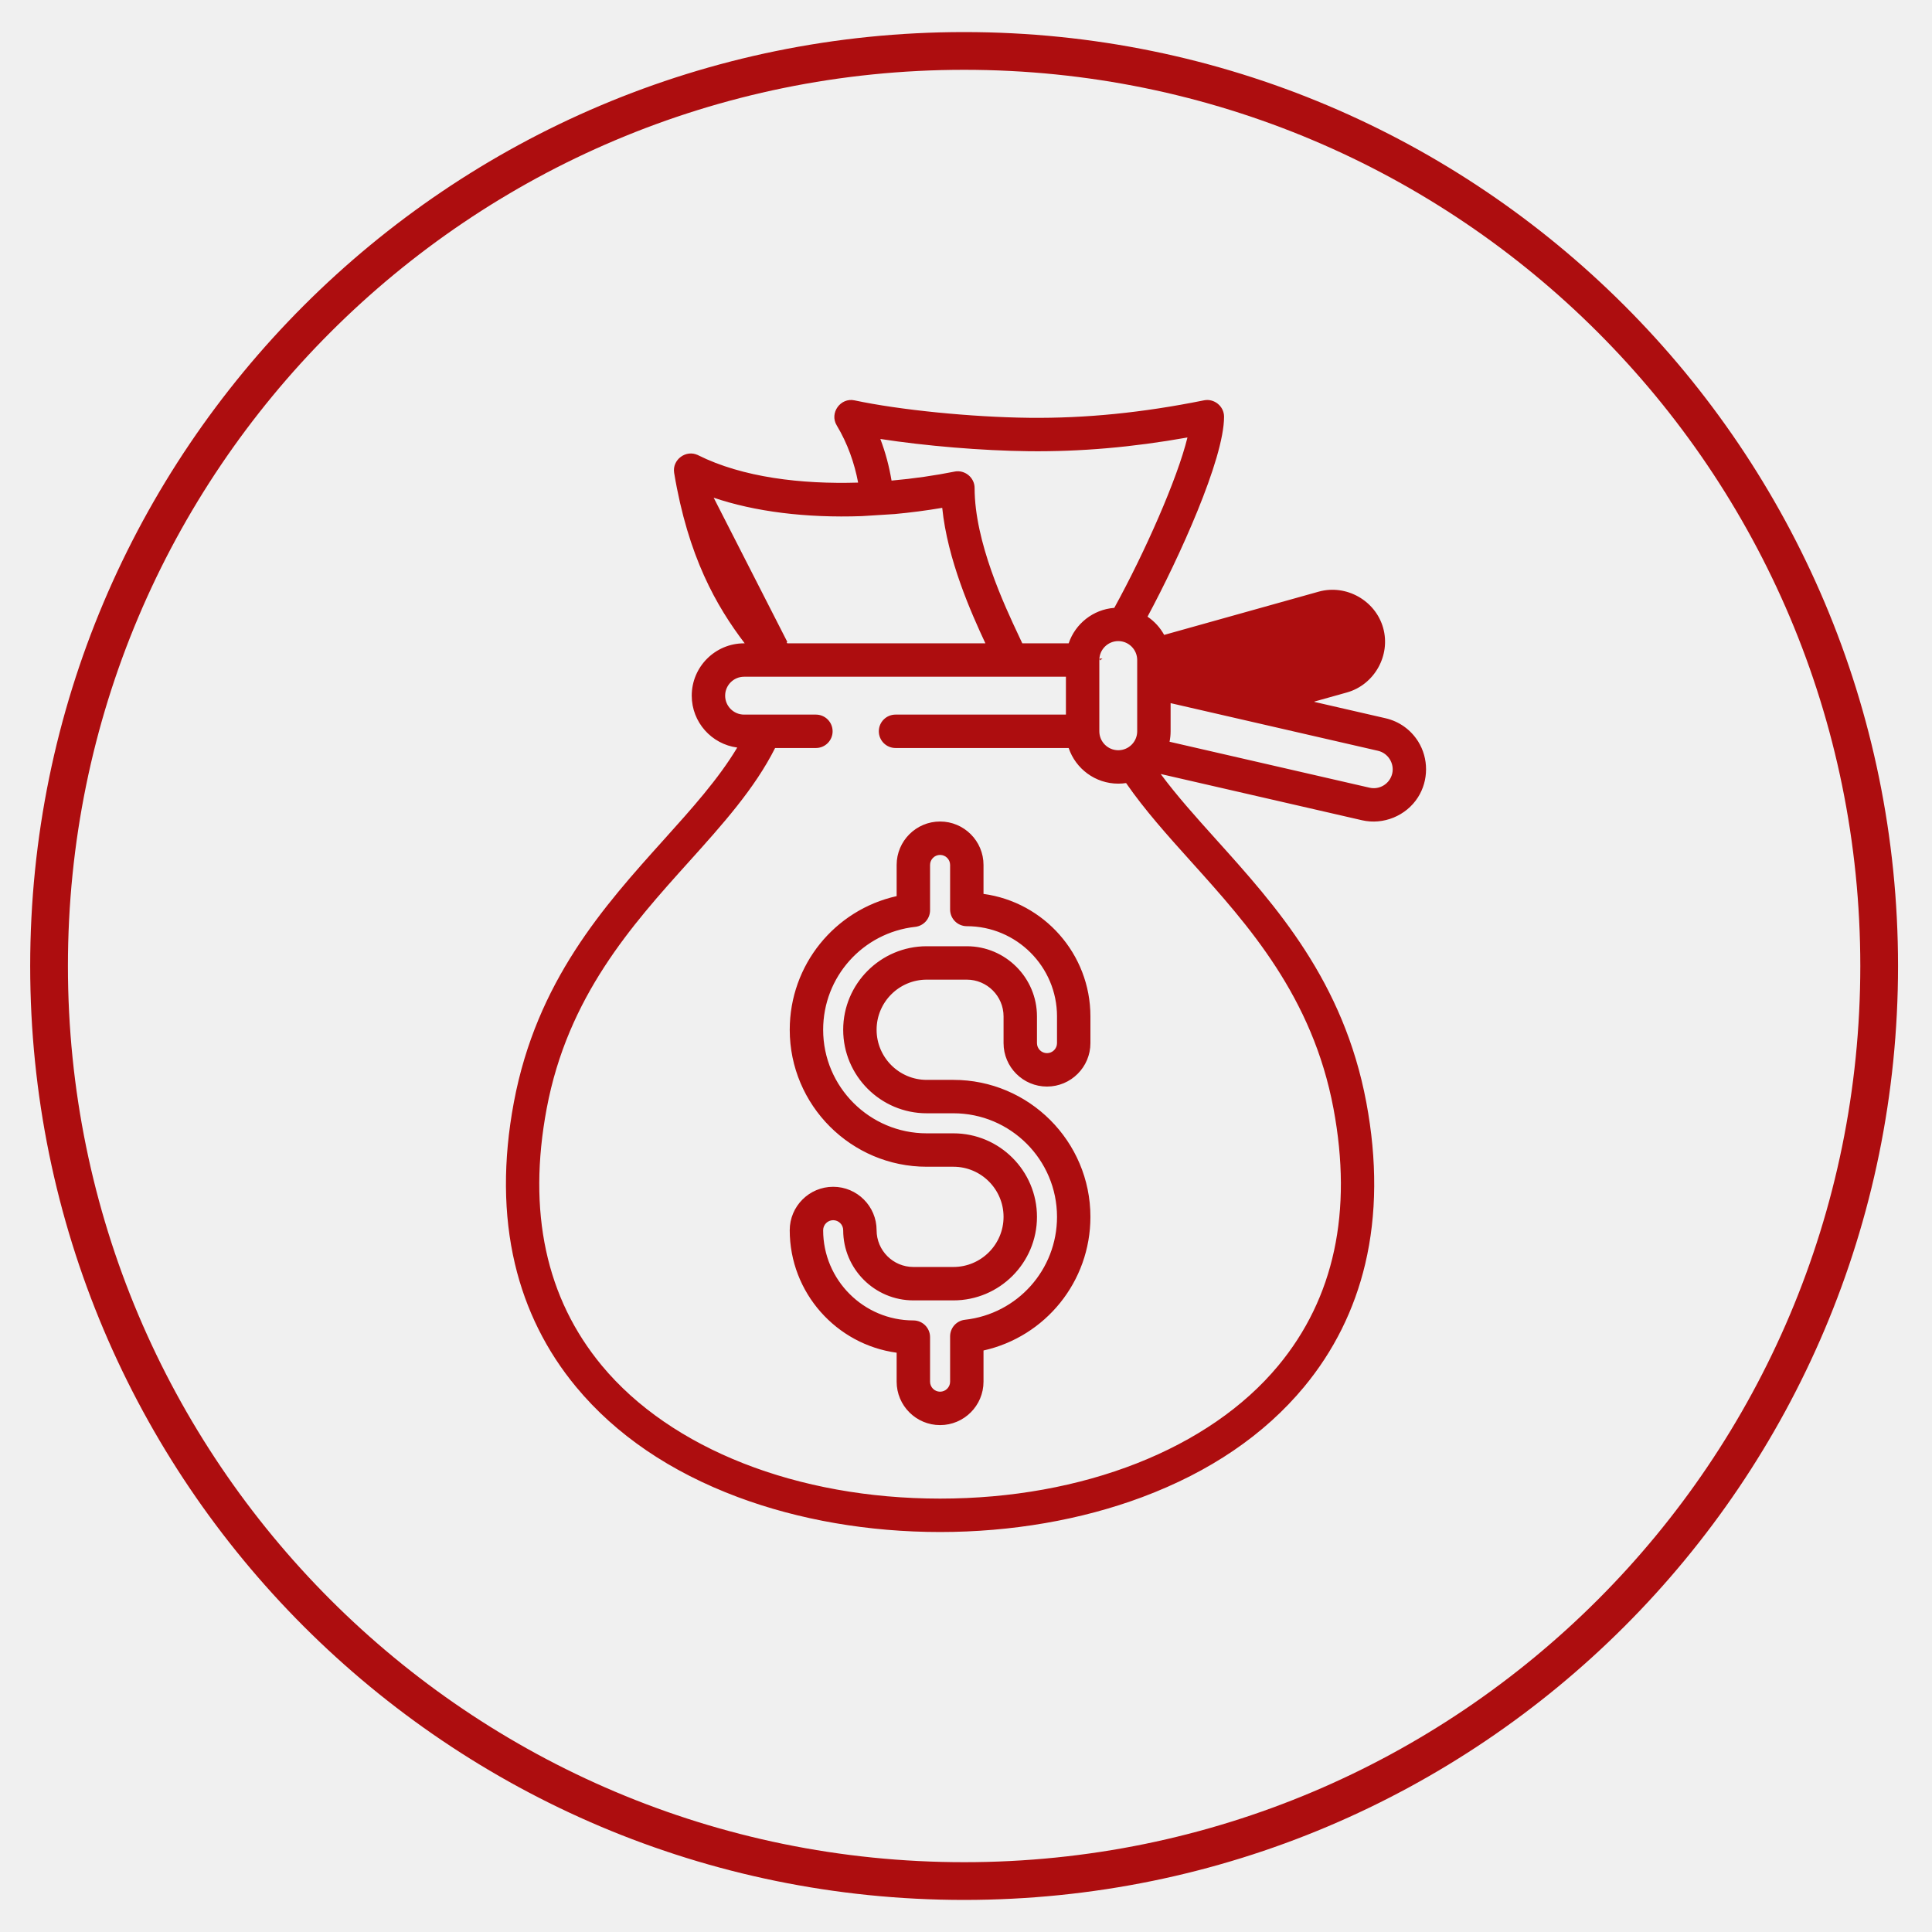
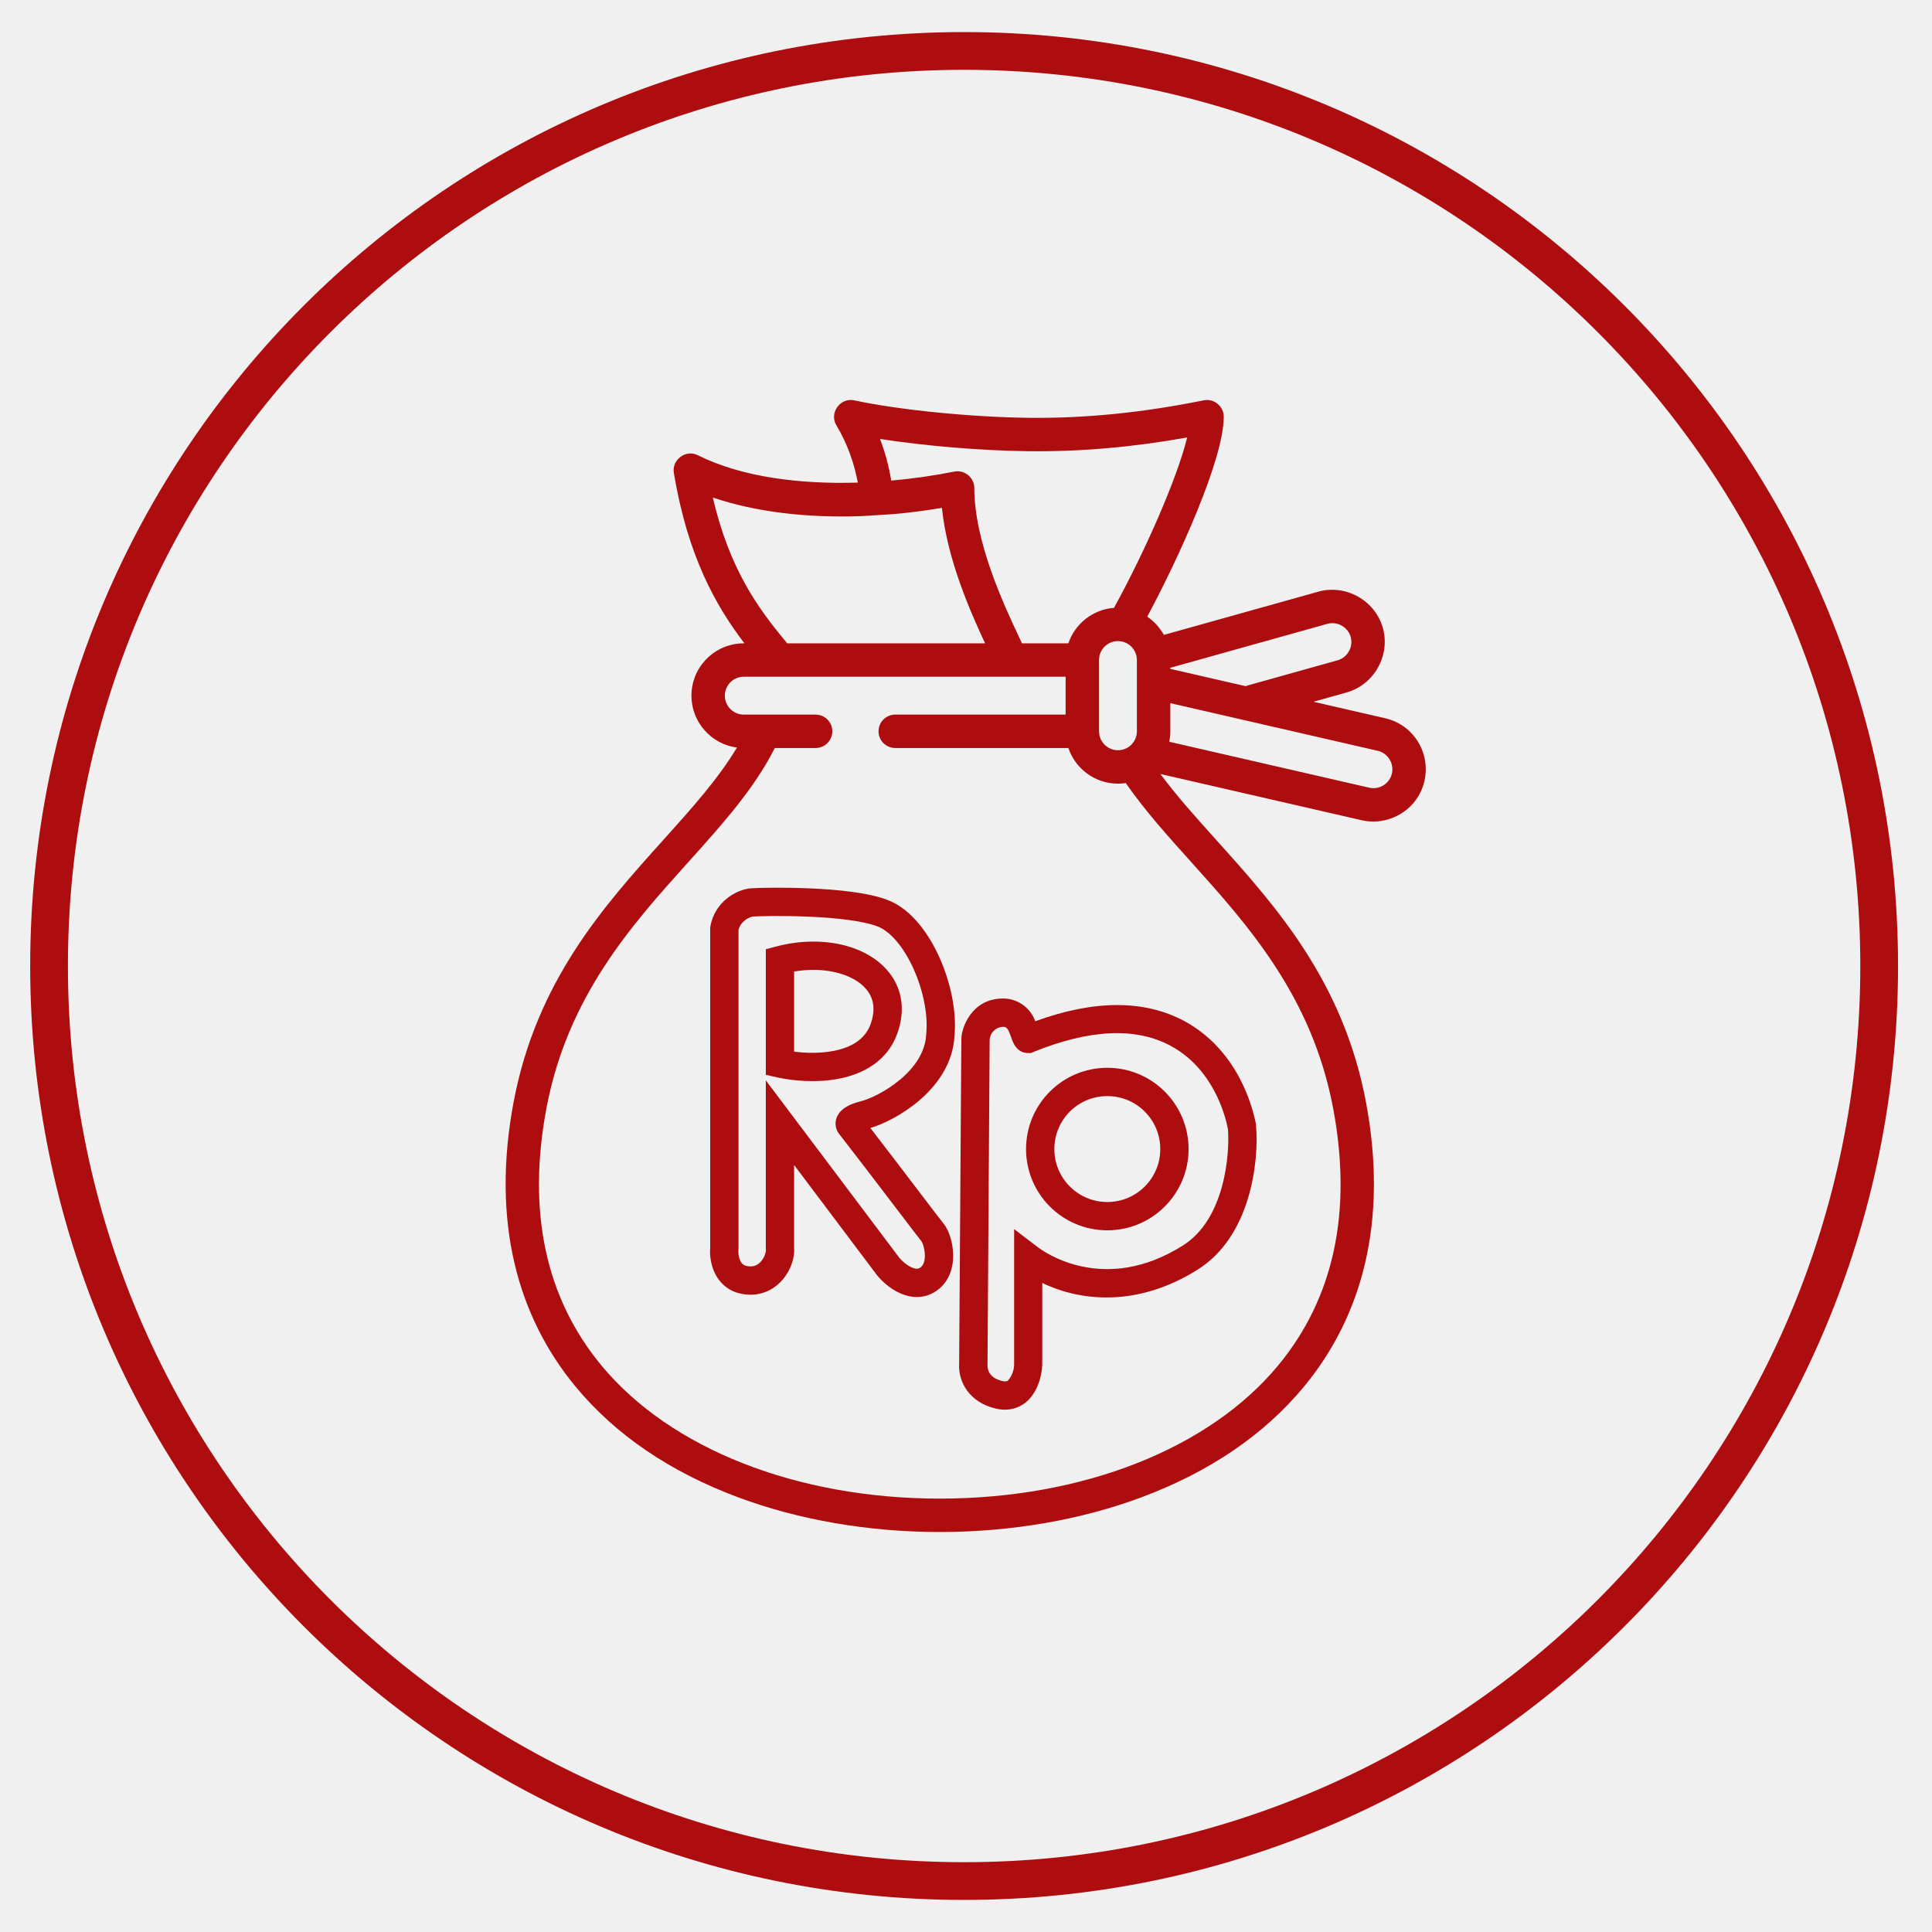
<svg xmlns="http://www.w3.org/2000/svg" width="1024" height="1024" viewBox="0 0 1024 1024" fill="none">
  <circle cx="511" cy="512" r="485" stroke="#AD0D0F" stroke-width="20" />
-   <g clip-path="url(#clip0)">
-     <path d="M583.12 349.558C583.12 349.558 583.119 349.56 583.118 349.562C583.119 349.559 583.12 349.558 583.12 349.558Z" fill="white" stroke="#AD0D0F" />
-     <mask id="path-3-inside-1" fill="white">
-       <path d="M413.265 349.831H413.966C413.81 348.459 413.265 349.831 413.265 349.831Z" />
-     </mask>
-     <path d="M413.265 349.831H413.966C413.81 348.459 413.265 349.831 413.265 349.831Z" fill="white" />
-     <path d="M413.265 349.831L412.336 349.461L411.792 350.831H413.265V349.831ZM413.966 349.831V350.831H415.086L414.96 349.718L413.966 349.831ZM413.265 350.831H413.966V348.831H413.265V350.831ZM414.96 349.718C414.936 349.512 414.901 349.313 414.844 349.134C414.794 348.978 414.691 348.712 414.451 348.502C414.137 348.224 413.721 348.157 413.355 348.281C413.076 348.375 412.897 348.556 412.817 348.644C412.642 348.837 412.519 349.07 412.458 349.191C412.422 349.263 412.393 349.327 412.372 349.374C412.362 349.398 412.354 349.417 412.348 349.432C412.345 349.44 412.342 349.446 412.34 349.451C412.339 349.453 412.338 349.455 412.338 349.457C412.337 349.458 412.337 349.459 412.337 349.459C412.336 349.46 412.336 349.46 412.336 349.46C412.336 349.46 412.336 349.461 412.336 349.461C412.336 349.461 412.336 349.461 413.265 349.831C414.194 350.2 414.194 350.2 414.194 350.2C414.194 350.2 414.194 350.201 414.194 350.201C414.194 350.201 414.194 350.201 414.194 350.201C414.194 350.202 414.194 350.202 414.194 350.202C414.193 350.203 414.193 350.203 414.193 350.203C414.193 350.202 414.194 350.201 414.195 350.199C414.197 350.194 414.2 350.186 414.205 350.175C414.215 350.152 414.23 350.119 414.247 350.085C414.265 350.049 414.282 350.018 414.297 349.994C414.314 349.966 414.315 349.969 414.297 349.989C414.287 350 414.262 350.026 414.221 350.058C414.181 350.088 414.106 350.138 413.996 350.175C413.881 350.214 413.724 350.239 413.546 350.205C413.367 350.171 413.227 350.088 413.13 350.003C413.039 349.923 412.99 349.844 412.968 349.805C412.956 349.783 412.948 349.766 412.944 349.756C412.942 349.751 412.94 349.747 412.94 349.744C412.939 349.741 412.938 349.74 412.938 349.74C412.938 349.74 412.938 349.741 412.939 349.743C412.94 349.746 412.941 349.749 412.942 349.754C412.944 349.763 412.947 349.776 412.95 349.793C412.957 349.829 412.965 349.878 412.972 349.944L414.96 349.718Z" fill="#AD0D0F" mask="url(#path-3-inside-1)" />
-     <path d="M619.945 353.566L620.31 353.464L703.554 330.166C709.092 328.613 714.993 331.945 716.539 337.471L716.057 337.606L716.539 337.471C718.087 343.009 714.762 348.908 709.233 350.454L661.66 363.769L619.945 353.566ZM619.945 353.566V353.945M619.945 353.566V353.945M619.945 353.945V354.511V354.909L620.333 354.999L660.295 364.18L660.455 364.217M619.945 353.945L660.455 364.217M660.455 364.217L660.606 364.152M660.455 364.217L660.606 364.152M660.606 364.152C660.952 364.002 661.3 363.87 661.66 363.769L660.606 364.152ZM696.175 371.459L696.198 372.428L734.234 381.168C741.325 382.797 747.356 387.09 751.22 393.258L751.644 392.992L751.22 393.258C756.748 402.08 756.715 413.585 751.103 422.368C744.97 431.962 733.134 436.82 722.033 434.269L615.3 409.747L613.979 409.443L614.786 410.532C623.362 422.095 633.588 433.483 644.316 445.406C675.926 480.536 711.66 520.259 723.686 584.395C729.443 615.097 729.247 643.809 723.117 669.737C717.395 693.942 706.497 715.847 690.728 734.849C669.793 760.074 641.02 779.661 605.189 793.056C572.913 805.122 535.937 811.502 498.261 811.502C460.586 811.502 423.611 805.122 391.334 793.056C355.503 779.661 326.73 760.075 305.795 734.849C290.026 715.847 279.128 693.941 273.405 669.737L272.919 669.852L273.405 669.737C267.275 643.809 267.08 615.098 272.837 584.395C284.863 520.258 320.598 480.535 352.208 445.405C367.064 428.895 381.247 413.116 391.183 396.475L391.573 395.822L390.818 395.723C377.474 393.972 367.135 382.534 367.135 368.72C367.135 353.7 379.357 341.478 394.377 341.478H394.71H395.719L395.108 340.676C380.142 321.013 365.21 294.987 357.805 250.561C356.709 243.97 363.793 238.721 369.782 241.715L370.005 241.268L369.782 241.715C393.481 253.566 424.748 257.208 454.841 256.286L455.426 256.268L455.317 255.693C453.342 245.278 449.748 234.937 443.878 225.153C440.199 219.02 445.808 211.196 452.786 212.685C476.773 217.803 514.923 221.609 545.574 221.946C575.408 222.271 605.742 219.237 638.27 212.666C643.361 211.64 648.277 215.665 648.277 220.855C648.277 226.427 646.797 233.886 644.297 242.452C641.799 251.009 638.293 260.635 634.266 270.53C626.211 290.32 616.078 311.156 607.776 326.607L607.562 327.004L607.936 327.257C611.522 329.683 614.5 332.944 616.593 336.753L616.784 337.101L617.166 336.994L699.052 314.076C713.366 310.073 728.63 318.682 732.629 332.967C736.634 347.279 728.022 362.545 713.737 366.543L696.175 371.459ZM629.866 231.991L630.049 231.245L629.293 231.38C600.178 236.568 572.618 238.949 545.39 238.652C520.377 238.377 490.435 235.844 466.669 232.165L465.817 232.034L466.126 232.838C468.902 240.081 470.812 247.448 472.043 254.806L472.12 255.262L472.581 255.222C484.394 254.175 495.747 252.505 506.068 250.44L505.971 249.953L506.068 250.44C511.156 249.421 516.06 253.447 516.06 258.631C516.06 273.014 520.035 288.632 524.948 302.654C529.859 316.674 535.72 329.134 539.521 337.213L539.527 337.226C540.212 338.682 540.827 339.993 541.382 341.188L541.516 341.477H541.835H566.417H566.776L566.89 341.137C570.318 330.991 579.564 323.51 590.638 322.675L590.908 322.655L591.039 322.418C607.322 292.804 624.507 253.902 629.866 231.991ZM378.112 263.214L377.259 262.923L416.654 340.071L416.269 340.39C416.269 340.39 416.269 340.391 416.27 340.391C416.493 340.661 416.694 340.948 416.884 341.246L417.032 341.477H417.306H444.7H463.325H522.279H523.065L522.732 340.766C515.128 324.491 502.651 296.414 499.899 269.117L499.846 268.585L499.318 268.674C490.873 270.102 482.491 271.194 474.229 271.952C474.226 271.952 474.224 271.952 474.222 271.953L456.702 273.059C456.7 273.06 456.697 273.06 456.695 273.06C427.336 274.091 400.174 270.744 378.112 263.214ZM410.824 395.961H410.516L410.378 396.236C399.534 417.76 382.607 436.598 364.629 456.579L364.611 456.598C334.567 489.985 300.423 527.928 289.258 587.472C278.987 642.256 288.855 688.272 318.653 724.176C355.379 768.428 422.543 794.791 498.263 794.791C573.982 794.791 641.145 768.427 677.871 724.175C707.669 688.271 717.538 642.255 707.266 587.47C696.099 527.926 661.955 489.983 631.91 456.595L631.895 456.579C619.141 442.406 607.119 429.016 597.259 414.753L597.082 414.497L596.774 414.543C595.443 414.742 594.085 414.848 592.701 414.848C580.721 414.848 570.527 407.07 566.889 396.3L566.774 395.96H566.415H474.649C470.035 395.96 466.296 392.219 466.296 387.606C466.296 382.993 470.034 379.253 474.649 379.253H564.959H565.459V378.753V358.684V358.184H564.959H394.376C388.566 358.184 383.841 362.909 383.841 368.719C383.841 374.529 388.566 379.254 394.376 379.254H432.448C437.062 379.254 440.801 382.993 440.801 387.607C440.801 392.22 437.063 395.961 432.448 395.961H410.824ZM619.398 393.043L619.301 393.52L619.776 393.63L725.774 417.984C731.444 419.286 737.098 415.737 738.4 410.075C739.686 404.473 736.088 398.736 730.491 397.449L620.556 372.19L619.944 372.05V372.678V387.605C619.944 389.467 619.755 391.286 619.398 393.043ZM603.237 387.606V349.83C603.237 344.021 598.512 339.295 592.702 339.295C586.892 339.295 582.167 344.02 582.167 349.83V387.606C582.167 393.416 586.892 398.141 592.702 398.141C598.512 398.141 603.237 393.415 603.237 387.606Z" fill="#AD0D0F" stroke="#AD0D0F" />
-     <path d="M520.782 473.791V474.227L521.215 474.286C552.928 478.587 577.447 505.84 577.447 538.713V552.878C577.447 565.296 567.343 575.399 554.927 575.399C542.51 575.399 532.406 565.295 532.406 552.878V538.713C532.406 527.696 523.445 518.734 512.427 518.734H491.178C476.256 518.734 464.116 530.872 464.116 545.795C464.116 560.719 476.257 572.857 491.178 572.857H505.344C545.1 572.857 577.445 605.202 577.445 644.959C577.445 679.07 553.753 708.036 521.171 715.303L520.78 715.391V715.791V732.316C520.78 744.734 510.676 754.836 498.259 754.836C485.842 754.836 475.739 744.733 475.739 732.316V716.963V716.527L475.306 716.468C443.594 712.167 419.074 684.914 419.074 652.041C419.074 639.624 429.178 629.521 441.595 629.521C454.012 629.521 464.115 639.625 464.115 652.041C464.115 663.058 473.076 672.02 484.094 672.02H505.344C520.266 672.02 532.405 659.882 532.405 644.959C532.405 630.035 520.265 617.897 505.344 617.897H491.178C451.422 617.897 419.077 585.552 419.077 545.795C419.077 511.684 442.768 482.718 475.35 475.45L475.741 475.363V474.962V458.438C475.741 446.02 485.845 435.917 498.262 435.917C510.679 435.917 520.782 446.021 520.782 458.438V473.791ZM485.02 490.755L485.075 491.252L485.02 490.755C456.954 493.873 435.787 517.535 435.787 545.797C435.787 576.341 460.636 601.191 491.181 601.191H505.347C529.481 601.191 549.116 620.826 549.116 644.96C549.116 669.094 529.481 688.729 505.347 688.729H484.097C463.869 688.729 447.411 672.271 447.411 652.043C447.411 648.838 444.804 646.23 441.599 646.23C438.395 646.23 435.787 648.838 435.787 652.043C435.787 678.681 457.458 700.353 484.097 700.353C488.711 700.353 492.451 704.092 492.451 708.706V732.316C492.451 735.521 495.058 738.128 498.263 738.128C501.468 738.128 504.075 735.521 504.075 732.316V708.303C504.075 704.046 507.276 700.47 511.507 700.001C539.572 696.882 560.739 673.22 560.739 644.959C560.739 614.414 535.89 589.564 505.345 589.564H491.179C467.045 589.564 447.41 569.93 447.41 545.795C447.41 521.661 467.045 502.027 491.179 502.027H512.429C532.657 502.027 549.115 518.484 549.115 538.713V552.878C549.115 556.083 551.722 558.69 554.927 558.69C558.131 558.69 560.739 556.083 560.739 552.878V538.713C560.739 512.074 539.069 490.402 512.429 490.402C507.815 490.402 504.075 486.663 504.075 482.049V458.439C504.075 455.234 501.468 452.627 498.263 452.627C495.058 452.627 492.451 455.234 492.451 458.439V482.452C492.451 486.709 489.25 490.285 485.02 490.755Z" fill="#AD0D0F" stroke="#AD0D0F" />
-   </g>
-   <defs>
-     <clipPath id="clip0">
-       <rect width="600" height="600" fill="white" transform="translate(212 212)" />
-     </clipPath>
-   </defs>
+   <path fill-rule="evenodd" clip-rule="evenodd" d="M475.85 523.423C478.722 530.756 478.695 539.035 475.627 547.673C470.309 562.642 457.253 569.211 445.011 571.662C432.808 574.106 419.953 572.853 411.738 570.99L405.898 569.664V503.116L411.481 501.64C429.419 496.898 447.929 498.744 460.985 506.566C467.591 510.524 473.005 516.16 475.85 523.423ZM420.898 514.928C433.724 512.733 445.531 514.793 453.276 519.434C457.627 522.041 460.478 525.307 461.883 528.894C463.261 532.412 463.524 536.931 461.492 542.651C458.65 550.654 451.618 555.042 442.066 556.954C434.915 558.386 427.178 558.207 420.898 557.387V514.928Z" fill="#AD0D0F" />
+   <path fill-rule="evenodd" clip-rule="evenodd" d="M451.679 472.72C458.882 473.695 465.988 475.143 471.439 477.414C483.152 482.295 492.221 494.733 497.974 507.578C503.815 520.618 507.126 536.02 505.885 549.11C505.113 564.234 496.063 575.859 486.743 583.686C477.924 591.093 467.863 595.966 461.307 597.853C469.212 608.074 479.131 621.101 486.982 631.413C493.714 640.254 498.932 647.107 500.051 648.475C501.769 650.575 502.979 653.358 503.768 655.962C504.6 658.709 505.163 661.92 505.193 665.245C505.253 671.69 503.206 680.284 494.971 685.035C488.026 689.041 480.952 687.401 476.062 684.972C471.211 682.563 467.283 678.861 465.032 676.127L464.927 676L420.892 617.48V661.149C421.364 666.48 419.159 672.911 415.253 677.734C410.866 683.149 403.654 687.354 394.165 685.958C386.132 684.777 381.252 679.858 378.758 674.548C376.523 669.79 376.136 664.705 376.422 661.2V491.651L376.524 491.039C377.633 484.384 381.259 479.436 385.317 476.176C389.237 473.027 393.95 471.132 398.082 470.814C400.923 470.596 414.176 470.224 428.962 470.846C436.393 471.159 444.351 471.727 451.679 472.72ZM428.331 485.833C413.93 485.227 401.303 485.611 399.232 485.77C398.452 485.83 396.553 486.391 394.711 487.87C393.132 489.139 391.912 490.824 391.422 492.985V661.91L391.385 662.282C391.232 663.81 391.435 666.254 392.335 668.171C393.065 669.725 394.105 670.788 396.348 671.118C399.705 671.612 401.939 670.338 403.597 668.291C404.49 667.19 405.155 665.902 405.554 664.681C405.75 664.08 405.863 663.551 405.917 663.131C405.943 662.924 405.953 662.76 405.955 662.64L405.953 662.519L405.95 662.466L405.892 662.003V572.599L476.705 666.705C477.998 668.243 480.29 670.324 482.733 671.537C485.198 672.761 486.562 672.569 487.476 672.042C489.065 671.125 490.229 669.14 490.194 665.384C490.178 663.608 489.867 661.813 489.412 660.309C488.955 658.8 488.505 658.076 488.447 657.983C488.442 657.975 488.446 657.981 488.447 657.983C487.282 656.56 481.734 649.274 474.691 640.028C465.165 627.524 452.893 611.415 444.99 601.301C443.599 599.634 442.573 597.214 442.947 594.368C443.315 591.575 444.876 589.588 446.208 588.371C448.73 586.065 452.444 584.63 456.534 583.607C460.628 582.584 469.346 578.709 477.096 572.2C484.832 565.703 490.479 557.56 490.91 548.221L490.919 548.027L490.938 547.833C491.914 537.917 489.372 525.069 484.284 513.709C479.08 502.09 472.092 493.936 465.67 491.26C462.053 489.753 456.501 488.509 449.666 487.584C442.956 486.675 435.494 486.134 428.331 485.833Z" fill="#AD0D0F" />
+   <path fill-rule="evenodd" clip-rule="evenodd" d="M629.97 609.025C629.97 632.812 610.686 652.096 586.898 652.096C563.11 652.096 543.826 632.812 543.826 609.025C543.826 585.237 563.11 565.953 586.898 565.953C610.686 565.953 629.97 585.237 629.97 609.025ZM614.97 609.025C614.97 624.528 602.401 637.096 586.898 637.096C571.394 637.096 558.826 624.528 558.826 609.025C558.826 593.521 571.394 580.953 586.898 580.953C602.401 580.953 614.97 593.521 614.97 609.025Z" fill="#AD0D0F" />
+   <path fill-rule="evenodd" clip-rule="evenodd" d="M527.824 746.587C529.426 746.959 531.065 747.151 532.709 747.158C536.538 747.16 540.262 745.906 543.309 743.587C549.566 738.758 552.166 729.93 552.424 723.301V679.987C573.109 689.987 603.338 692.673 634.623 673.016C662.88 655.53 667.337 615.559 665.737 596.873V596.102C664.023 586.988 656.28 556.731 627.88 541.274C606.709 529.845 580.138 529.845 548.709 541.274C547.408 537.613 544.964 534.467 541.739 532.301C538.513 530.135 534.676 529.064 530.795 529.245C514.595 529.759 509.538 545.188 509.538 550.674L508.367 722.701C507.767 732.101 513.509 743.272 527.824 746.587ZM523.395 723.673L524.538 551.074C524.66 549.327 525.399 547.68 526.624 546.429C527.849 545.178 529.48 544.404 531.224 544.245C533.281 544.188 534.081 544.445 535.852 549.559C536.795 552.416 538.766 558.131 544.938 558.131H546.424L547.766 557.559C577.795 545.416 602.166 544.359 620.652 554.416C642.88 566.502 649.337 590.73 650.852 598.473C651.823 611.302 649.394 646.244 626.737 660.273C585.138 686.387 553.109 663.53 549.595 660.673L537.509 651.444V722.873C537.538 726.101 536.39 729.229 534.281 731.673C534.052 731.958 533.281 732.444 531.195 731.958C523.172 730.105 523.373 724.313 523.394 723.714L523.395 723.673Z" fill="#AD0D0F" />
+   <path fill-rule="evenodd" clip-rule="evenodd" d="M751.484 392.992C747.55 386.712 741.407 382.34 734.186 380.68L696.151 371.941L713.712 367.025C728.264 362.952 737.03 347.411 732.951 332.833C728.878 318.281 713.339 309.517 698.758 313.594L616.872 336.512C614.74 332.633 611.709 329.314 608.057 326.843C624.676 295.916 648.618 243.434 648.618 220.855C648.618 215.349 643.413 211.088 638.011 212.176C605.514 218.741 575.215 221.77 545.42 221.446C514.795 221.109 476.679 217.306 452.731 212.196C445.327 210.616 439.386 218.902 443.29 225.41C449.126 235.137 452.702 245.421 454.667 255.786C424.609 256.708 393.439 253.065 369.846 241.268C363.491 238.09 355.99 243.651 357.153 250.643C364.573 295.159 379.542 321.259 394.551 340.978H394.218C378.921 340.978 366.476 353.424 366.476 368.72C366.476 382.789 377.005 394.436 390.594 396.218C380.689 412.81 366.542 428.552 351.678 445.07C320.069 480.198 284.241 520.015 272.187 584.302C266.419 615.063 266.611 643.845 272.76 669.852C278.5 694.131 289.432 716.107 305.251 735.168C326.25 760.472 355.101 780.104 391 793.524C423.338 805.612 460.373 812.001 498.102 812.001C535.832 812.001 572.868 805.612 605.205 793.524C641.104 780.104 669.955 760.47 690.953 735.168C706.773 716.107 717.705 694.132 723.445 669.852C729.592 643.845 729.786 615.062 724.018 584.302C711.964 520.015 676.137 480.2 644.528 445.072C633.797 433.145 623.588 421.775 615.029 410.234L721.762 434.757C733.069 437.355 745.119 432.408 751.365 422.637C757.081 413.691 757.115 401.978 751.484 392.992ZM545.226 239.152C572.487 239.449 600.078 237.066 629.221 231.872C623.878 253.719 606.718 292.576 590.442 322.177C579.162 323.026 569.747 330.646 566.258 340.977H541.676C541.121 339.781 540.506 338.469 539.82 337.013C532.218 320.852 516.401 287.229 516.401 258.631C516.401 253.132 511.209 248.869 505.811 249.949C495.508 252.011 484.172 253.678 472.377 254.724C471.141 247.336 469.223 239.937 466.434 232.659C490.223 236.342 520.189 238.876 545.226 239.152ZM602.577 349.83V387.606C602.577 393.139 598.076 397.641 592.543 397.641C587.009 397.641 582.508 393.14 582.508 387.606V349.83C582.508 344.296 587.009 339.795 592.543 339.795C598.076 339.795 602.577 344.297 602.577 349.83ZM377.792 263.687C399.926 271.242 427.155 274.593 456.561 273.559L474.108 272.451C482.385 271.691 490.783 270.598 499.243 269.167C502.004 296.558 514.517 324.705 522.12 340.977H417.147C416.949 340.667 416.735 340.362 416.495 340.071C401.686 322.255 386.659 301.648 377.792 263.687ZM631.365 456.913C661.417 490.309 695.476 528.161 706.616 587.562C716.866 642.233 707.012 688.088 677.327 723.855C640.724 767.959 573.725 794.291 498.104 794.291C422.482 794.291 355.482 767.96 318.879 723.856C289.194 688.089 279.341 642.234 289.59 587.564C300.729 528.161 334.79 490.308 364.841 456.913C382.81 436.943 399.785 418.055 410.665 396.461H432.289C437.18 396.461 441.142 392.496 441.142 387.607C441.142 382.717 437.179 378.754 432.289 378.754H394.217C388.683 378.754 384.182 374.253 384.182 368.719C384.182 363.185 388.683 358.684 394.217 358.684H564.8V378.753H474.49C469.599 378.753 465.637 382.717 465.637 387.606C465.637 392.495 469.6 396.46 474.49 396.46H566.256C569.961 407.426 580.34 415.348 592.542 415.348C593.951 415.348 595.334 415.24 596.689 415.037C606.57 429.331 618.615 442.745 631.365 456.913ZM620.286 353.945L703.53 330.647C708.801 329.169 714.426 332.345 715.898 337.606C717.372 342.878 714.202 348.501 708.939 349.973L661.366 363.287C660.978 363.396 660.608 363.537 660.248 363.693L620.286 354.511V353.945ZM737.753 409.963C736.514 415.356 731.128 418.737 725.726 417.496L619.729 393.142C620.092 391.353 620.285 389.501 620.285 387.605V372.678L730.219 397.936C735.548 399.161 738.978 404.63 737.753 409.963Z" fill="#AD0D0F" />
</svg>
